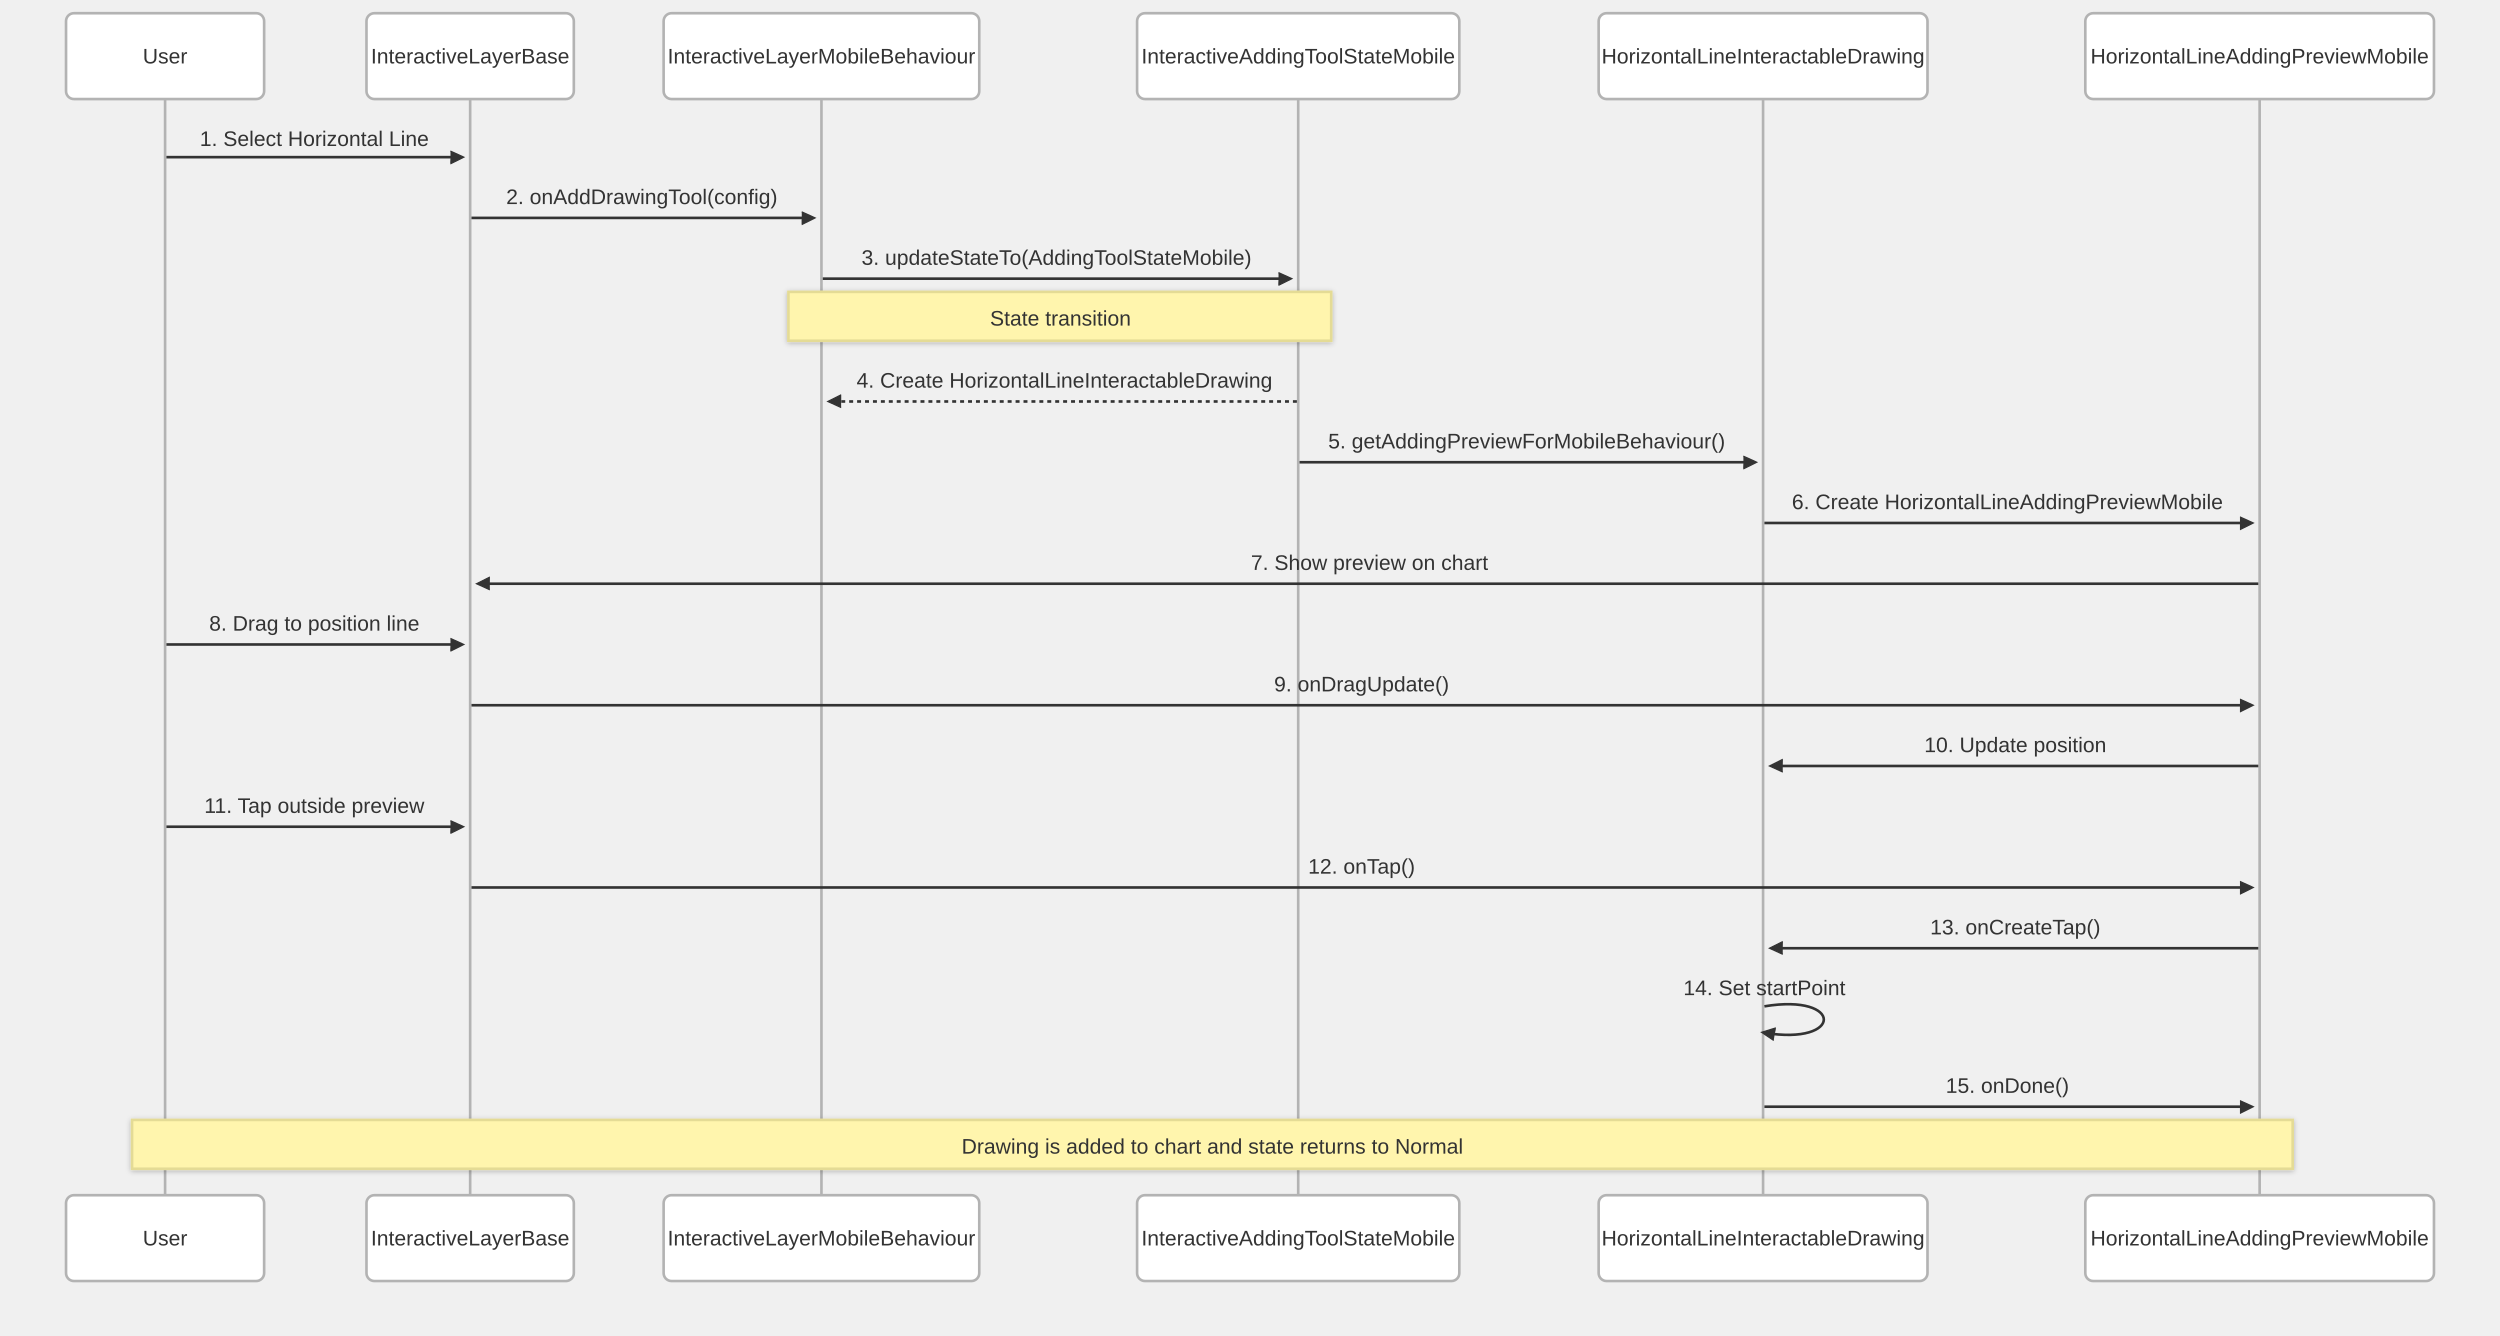
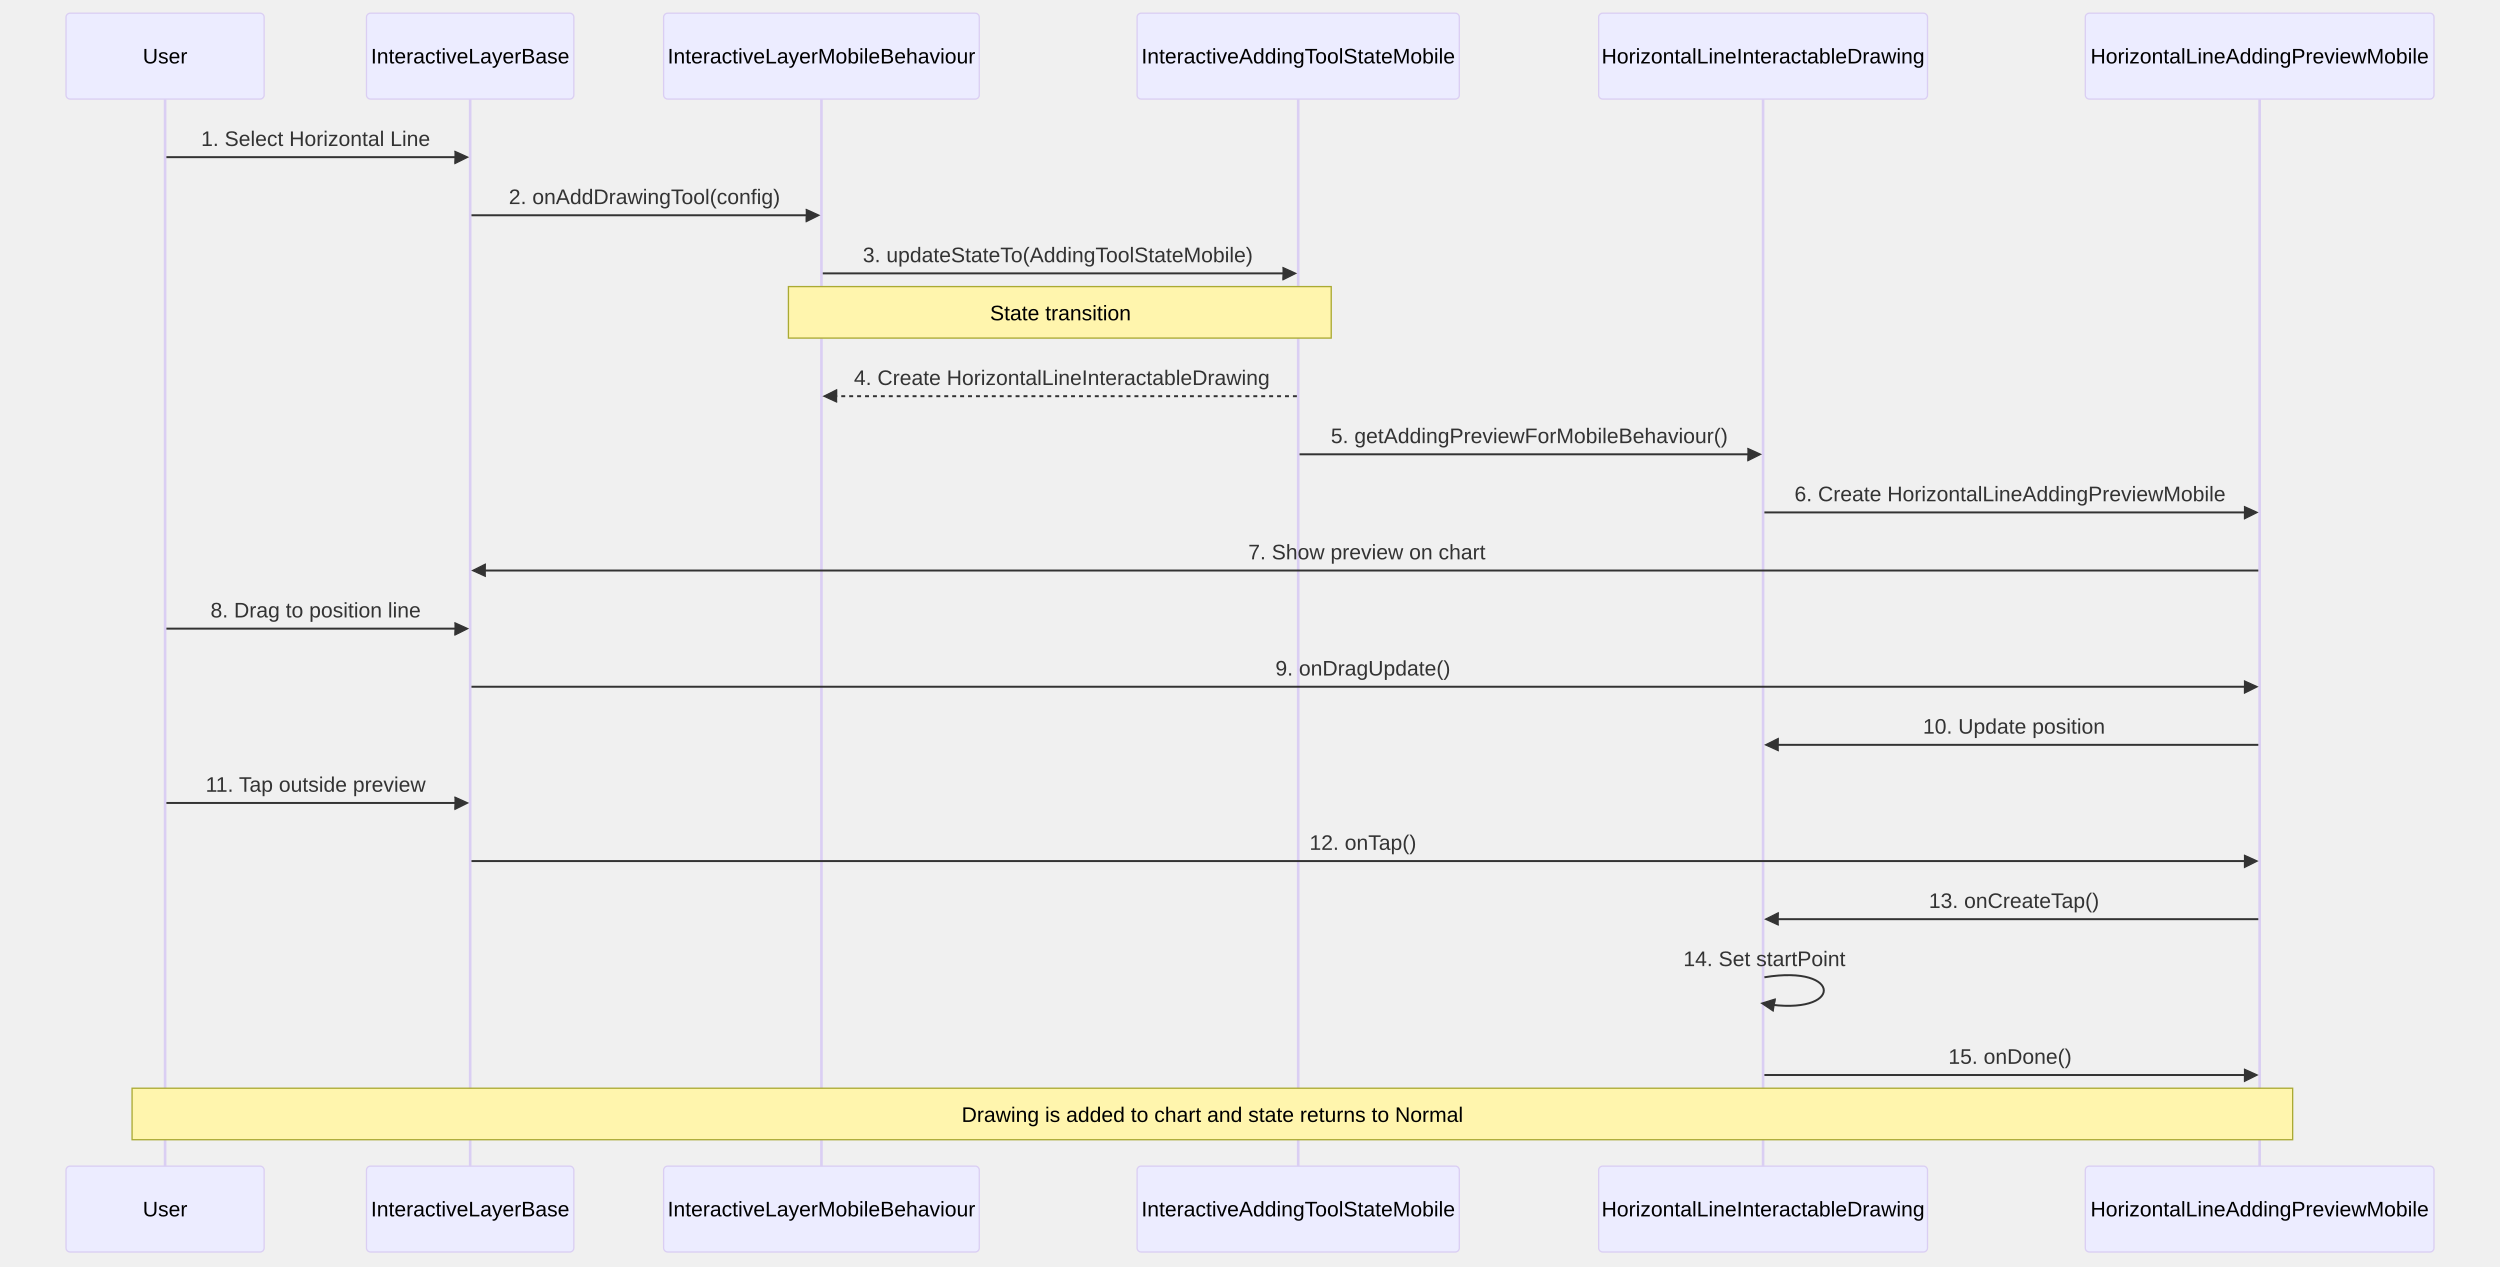
- <svg xmlns="http://www.w3.org/2000/svg" aria-roledescription="sequence" role="graphics-document document" viewBox="-50 -10 1893 1011" style="max-width: 3840px; background-color: white; max-height: 3840px;" width="100%" id="my-svg">
+ <svg xmlns="http://www.w3.org/2000/svg" aria-roledescription="sequence" role="graphics-document document" viewBox="-50 -10 1893 959" style="max-width: 1893px; background-color: white;" width="100%" id="my-svg">
  <g>
-     <rect filter="url(#drop-shadow)" data-look="neo" class="actor actor-bottom" ry="6" rx="6" name="HLAPM" height="65" width="264" stroke="#666" fill="#eaeaea" y="895" x="1529" />
-     <text style="text-anchor: middle; font-size: 16px; font-weight: 400;" class="actor actor-box" alignment-baseline="central" dominant-baseline="central" y="927.5" x="1661">
+     <rect class="actor actor-bottom" ry="3" rx="3" name="HLAPM" height="65" width="264" stroke="#666" fill="#eaeaea" y="873" x="1529" />
+     <text style="text-anchor: middle; font-size: 16px; font-weight: 400;" class="actor actor-box" alignment-baseline="central" dominant-baseline="central" y="905.5" x="1661">
      <tspan dy="0" x="1661">HorizontalLineAddingPreviewMobile</tspan>
    </text>
  </g>
  <g>
-     <rect filter="url(#drop-shadow)" data-look="neo" class="actor actor-bottom" ry="6" rx="6" name="HLID" height="65" width="249" stroke="#666" fill="#eaeaea" y="895" x="1160.5" />
-     <text style="text-anchor: middle; font-size: 16px; font-weight: 400;" class="actor actor-box" alignment-baseline="central" dominant-baseline="central" y="927.5" x="1285">
+     <rect class="actor actor-bottom" ry="3" rx="3" name="HLID" height="65" width="249" stroke="#666" fill="#eaeaea" y="873" x="1160.5" />
+     <text style="text-anchor: middle; font-size: 16px; font-weight: 400;" class="actor actor-box" alignment-baseline="central" dominant-baseline="central" y="905.5" x="1285">
      <tspan dy="0" x="1285">HorizontalLineInteractableDrawing</tspan>
    </text>
  </g>
  <g>
-     <rect filter="url(#drop-shadow)" data-look="neo" class="actor actor-bottom" ry="6" rx="6" name="IATSM" height="65" width="244" stroke="#666" fill="#eaeaea" y="895" x="811" />
-     <text style="text-anchor: middle; font-size: 16px; font-weight: 400;" class="actor actor-box" alignment-baseline="central" dominant-baseline="central" y="927.5" x="933">
+     <rect class="actor actor-bottom" ry="3" rx="3" name="IATSM" height="65" width="244" stroke="#666" fill="#eaeaea" y="873" x="811" />
+     <text style="text-anchor: middle; font-size: 16px; font-weight: 400;" class="actor actor-box" alignment-baseline="central" dominant-baseline="central" y="905.5" x="933">
      <tspan dy="0" x="933">InteractiveAddingToolStateMobile</tspan>
    </text>
  </g>
  <g>
-     <rect filter="url(#drop-shadow)" data-look="neo" class="actor actor-bottom" ry="6" rx="6" name="ILMB" height="65" width="239" stroke="#666" fill="#eaeaea" y="895" x="452.5" />
-     <text style="text-anchor: middle; font-size: 16px; font-weight: 400;" class="actor actor-box" alignment-baseline="central" dominant-baseline="central" y="927.5" x="572">
+     <rect class="actor actor-bottom" ry="3" rx="3" name="ILMB" height="65" width="239" stroke="#666" fill="#eaeaea" y="873" x="452.5" />
+     <text style="text-anchor: middle; font-size: 16px; font-weight: 400;" class="actor actor-box" alignment-baseline="central" dominant-baseline="central" y="905.5" x="572">
      <tspan dy="0" x="572">InteractiveLayerMobileBehaviour</tspan>
    </text>
  </g>
  <g>
-     <rect filter="url(#drop-shadow)" data-look="neo" class="actor actor-bottom" ry="6" rx="6" name="ILB" height="65" width="157" stroke="#666" fill="#eaeaea" y="895" x="227.5" />
-     <text style="text-anchor: middle; font-size: 16px; font-weight: 400;" class="actor actor-box" alignment-baseline="central" dominant-baseline="central" y="927.5" x="306">
+     <rect class="actor actor-bottom" ry="3" rx="3" name="ILB" height="65" width="157" stroke="#666" fill="#eaeaea" y="873" x="227.5" />
+     <text style="text-anchor: middle; font-size: 16px; font-weight: 400;" class="actor actor-box" alignment-baseline="central" dominant-baseline="central" y="905.5" x="306">
      <tspan dy="0" x="306">InteractiveLayerBase</tspan>
    </text>
  </g>
  <g>
-     <rect filter="url(#drop-shadow)" data-look="neo" class="actor actor-bottom" ry="6" rx="6" name="User" height="65" width="150" stroke="#666" fill="#eaeaea" y="895" x="0" />
-     <text style="text-anchor: middle; font-size: 16px; font-weight: 400;" class="actor actor-box" alignment-baseline="central" dominant-baseline="central" y="927.5" x="75">
+     <rect class="actor actor-bottom" ry="3" rx="3" name="User" height="65" width="150" stroke="#666" fill="#eaeaea" y="873" x="0" />
+     <text style="text-anchor: middle; font-size: 16px; font-weight: 400;" class="actor actor-box" alignment-baseline="central" dominant-baseline="central" y="905.5" x="75">
      <tspan dy="0" x="75">User</tspan>
    </text>
  </g>
  <g>
-     <line data-id="HLAPM" data-et="life-line" name="HLAPM" stroke="#999" stroke-width="0.5px" class="actor-line 200" y2="895" x2="1661" y1="65" x1="1661" id="actor5" />
-     <g data-id="HLAPM" data-et="participant" data-look="neo" id="root-5">
-       <rect filter="url(#drop-shadow)" data-look="neo" class="actor actor-top" ry="6" rx="6" name="HLAPM" height="65" width="264" stroke="#666" fill="#eaeaea" y="0" x="1529" />
+     <line name="HLAPM" stroke="#999" stroke-width="0.5px" class="actor-line 200" y2="873" x2="1661" y1="65" x1="1661" id="actor5" />
+     <g id="root-5">
+       <rect class="actor actor-top" ry="3" rx="3" name="HLAPM" height="65" width="264" stroke="#666" fill="#eaeaea" y="0" x="1529" />
      <text style="text-anchor: middle; font-size: 16px; font-weight: 400;" class="actor actor-box" alignment-baseline="central" dominant-baseline="central" y="32.5" x="1661">
        <tspan dy="0" x="1661">HorizontalLineAddingPreviewMobile</tspan>
      </text>
    </g>
  </g>
  <g>
-     <line data-id="HLID" data-et="life-line" name="HLID" stroke="#999" stroke-width="0.5px" class="actor-line 200" y2="895" x2="1285" y1="65" x1="1285" id="actor4" />
-     <g data-id="HLID" data-et="participant" data-look="neo" id="root-4">
-       <rect filter="url(#drop-shadow)" data-look="neo" class="actor actor-top" ry="6" rx="6" name="HLID" height="65" width="249" stroke="#666" fill="#eaeaea" y="0" x="1160.5" />
+     <line name="HLID" stroke="#999" stroke-width="0.5px" class="actor-line 200" y2="873" x2="1285" y1="65" x1="1285" id="actor4" />
+     <g id="root-4">
+       <rect class="actor actor-top" ry="3" rx="3" name="HLID" height="65" width="249" stroke="#666" fill="#eaeaea" y="0" x="1160.5" />
      <text style="text-anchor: middle; font-size: 16px; font-weight: 400;" class="actor actor-box" alignment-baseline="central" dominant-baseline="central" y="32.5" x="1285">
        <tspan dy="0" x="1285">HorizontalLineInteractableDrawing</tspan>
      </text>
    </g>
  </g>
  <g>
-     <line data-id="IATSM" data-et="life-line" name="IATSM" stroke="#999" stroke-width="0.5px" class="actor-line 200" y2="895" x2="933" y1="65" x1="933" id="actor3" />
-     <g data-id="IATSM" data-et="participant" data-look="neo" id="root-3">
-       <rect filter="url(#drop-shadow)" data-look="neo" class="actor actor-top" ry="6" rx="6" name="IATSM" height="65" width="244" stroke="#666" fill="#eaeaea" y="0" x="811" />
+     <line name="IATSM" stroke="#999" stroke-width="0.5px" class="actor-line 200" y2="873" x2="933" y1="65" x1="933" id="actor3" />
+     <g id="root-3">
+       <rect class="actor actor-top" ry="3" rx="3" name="IATSM" height="65" width="244" stroke="#666" fill="#eaeaea" y="0" x="811" />
      <text style="text-anchor: middle; font-size: 16px; font-weight: 400;" class="actor actor-box" alignment-baseline="central" dominant-baseline="central" y="32.5" x="933">
        <tspan dy="0" x="933">InteractiveAddingToolStateMobile</tspan>
      </text>
    </g>
  </g>
  <g>
-     <line data-id="ILMB" data-et="life-line" name="ILMB" stroke="#999" stroke-width="0.5px" class="actor-line 200" y2="895" x2="572" y1="65" x1="572" id="actor2" />
-     <g data-id="ILMB" data-et="participant" data-look="neo" id="root-2">
-       <rect filter="url(#drop-shadow)" data-look="neo" class="actor actor-top" ry="6" rx="6" name="ILMB" height="65" width="239" stroke="#666" fill="#eaeaea" y="0" x="452.5" />
+     <line name="ILMB" stroke="#999" stroke-width="0.5px" class="actor-line 200" y2="873" x2="572" y1="65" x1="572" id="actor2" />
+     <g id="root-2">
+       <rect class="actor actor-top" ry="3" rx="3" name="ILMB" height="65" width="239" stroke="#666" fill="#eaeaea" y="0" x="452.5" />
      <text style="text-anchor: middle; font-size: 16px; font-weight: 400;" class="actor actor-box" alignment-baseline="central" dominant-baseline="central" y="32.5" x="572">
        <tspan dy="0" x="572">InteractiveLayerMobileBehaviour</tspan>
      </text>
    </g>
  </g>
  <g>
-     <line data-id="ILB" data-et="life-line" name="ILB" stroke="#999" stroke-width="0.5px" class="actor-line 200" y2="895" x2="306" y1="65" x1="306" id="actor1" />
-     <g data-id="ILB" data-et="participant" data-look="neo" id="root-1">
-       <rect filter="url(#drop-shadow)" data-look="neo" class="actor actor-top" ry="6" rx="6" name="ILB" height="65" width="157" stroke="#666" fill="#eaeaea" y="0" x="227.5" />
+     <line name="ILB" stroke="#999" stroke-width="0.5px" class="actor-line 200" y2="873" x2="306" y1="65" x1="306" id="actor1" />
+     <g id="root-1">
+       <rect class="actor actor-top" ry="3" rx="3" name="ILB" height="65" width="157" stroke="#666" fill="#eaeaea" y="0" x="227.5" />
      <text style="text-anchor: middle; font-size: 16px; font-weight: 400;" class="actor actor-box" alignment-baseline="central" dominant-baseline="central" y="32.5" x="306">
        <tspan dy="0" x="306">InteractiveLayerBase</tspan>
      </text>
    </g>
  </g>
  <g>
-     <line data-id="User" data-et="life-line" name="User" stroke="#999" stroke-width="0.5px" class="actor-line 200" y2="895" x2="75" y1="65" x1="75" id="actor0" />
-     <g data-id="User" data-et="participant" data-look="neo" id="root-0">
-       <rect filter="url(#drop-shadow)" data-look="neo" class="actor actor-top" ry="6" rx="6" name="User" height="65" width="150" stroke="#666" fill="#eaeaea" y="0" x="0" />
+     <line name="User" stroke="#999" stroke-width="0.5px" class="actor-line 200" y2="873" x2="75" y1="65" x1="75" id="actor0" />
+     <g id="root-0">
+       <rect class="actor actor-top" ry="3" rx="3" name="User" height="65" width="150" stroke="#666" fill="#eaeaea" y="0" x="0" />
      <text style="text-anchor: middle; font-size: 16px; font-weight: 400;" class="actor actor-box" alignment-baseline="central" dominant-baseline="central" y="32.5" x="75">
        <tspan dy="0" x="75">User</tspan>
      </text>
    </g>
  </g>
-   <style>#my-svg{font-family:arial,sans-serif;font-size:14px;fill:#333;}@keyframes edge-animation-frame{from{stroke-dashoffset:0;}}@keyframes dash{to{stroke-dashoffset:0;}}#my-svg .edge-animation-slow{stroke-dasharray:9,5!important;stroke-dashoffset:900;animation:dash 50s linear infinite;stroke-linecap:round;}#my-svg .edge-animation-fast{stroke-dasharray:9,5!important;stroke-dashoffset:900;animation:dash 20s linear infinite;stroke-linecap:round;}#my-svg .error-icon{fill:#ffffff;}#my-svg .error-text{fill:#000000;stroke:#000000;}#my-svg .edge-thickness-normal{stroke-width:2px;}#my-svg .edge-thickness-thick{stroke-width:3.5px;}#my-svg .edge-pattern-solid{stroke-dasharray:0;}#my-svg .edge-thickness-invisible{stroke-width:0;fill:none;}#my-svg .edge-pattern-dashed{stroke-dasharray:3;}#my-svg .edge-pattern-dotted{stroke-dasharray:2;}#my-svg .marker{fill:#000000;stroke:#000000;}#my-svg .marker.cross{stroke:#000000;}#my-svg svg{font-family:arial,sans-serif;font-size:14px;}#my-svg p{margin:0;}#my-svg .actor{stroke:hsl(0, 0%, 70%);fill:#ffffff;stroke-width:2;}#my-svg rect.actor.outer-path[data-look="neo"]{filter:drop-shadow( 0px 1px 2px rgba(0, 0, 0, 0.25));}#my-svg rect.note[data-look="neo"]{stroke:hsl(52.683, 60%, 73.922%);fill:#fff5ad;filter:drop-shadow( 0px 1px 2px rgba(0, 0, 0, 0.25));stroke-width:2;}#my-svg text.actor&gt;tspan{fill:#333;stroke:none;}#my-svg .actor-line{stroke:hsl(0, 0%, 70%);}#my-svg .messageLine0{stroke-width:2;stroke-dasharray:none;stroke:#333;}#my-svg .messageLine1{stroke-width:2;stroke-dasharray:2,2;stroke:#333;}#my-svg #arrowhead path{fill:#333;stroke:#333;}#my-svg .sequenceNumber{fill:#ffffff;}#my-svg #sequencenumber{fill:#333;}#my-svg #crosshead path{fill:#333;stroke:#333;}#my-svg .messageText{fill:#333;stroke:none;}#my-svg .labelBox{stroke:hsl(0, 0%, 70%);fill:#ffffff;filter:drop-shadow( 0px 1px 2px rgba(0, 0, 0, 0.25));}#my-svg .labelText,#my-svg .labelText&gt;tspan{fill:#333;stroke:none;}#my-svg .loopText,#my-svg .loopText&gt;tspan{fill:#333;stroke:none;}#my-svg .loopLine{stroke-width:2px;stroke-dasharray:2,2;stroke:hsl(0, 0%, 70%);fill:hsl(0, 0%, 70%);}#my-svg .note{stroke:hsl(52.683, 60%, 73.922%);fill:#fff5ad;}#my-svg .noteText,#my-svg .noteText&gt;tspan{fill:#333;stroke:none;}#my-svg .activation0{fill:hsl(-120, 0%, 80%);stroke:hsl(-120, 0%, 70%);}#my-svg .activation1{fill:hsl(-120, 0%, 80%);stroke:hsl(-120, 0%, 70%);}#my-svg .activation2{fill:hsl(-120, 0%, 80%);stroke:hsl(-120, 0%, 70%);}#my-svg .actorPopupMenu{position:absolute;}#my-svg .actorPopupMenuPanel{position:absolute;fill:#ffffff;box-shadow:0px 8px 16px 0px rgba(0,0,0,0.2);filter:drop-shadow(3px 5px 2px rgb(0 0 0 / 0.4));}#my-svg .actor-man circle,#my-svg line{fill:#ffffff;stroke-width:2px;}#my-svg g rect.rect{filter:drop-shadow( 0px 1px 2px rgba(0, 0, 0, 0.25));stroke:#000000;stroke-width:2;}#my-svg .node .neo-node{stroke:#000000;}#my-svg [data-look="neo"].node rect,#my-svg [data-look="neo"].cluster rect,#my-svg [data-look="neo"].node polygon{stroke:url(#my-svg-gradient);filter:drop-shadow( 0px 1px 2px rgba(0, 0, 0, 0.25));}#my-svg [data-look="neo"].node path{stroke:url(#my-svg-gradient);stroke-width:2;}#my-svg [data-look="neo"].node .outer-path{filter:drop-shadow( 0px 1px 2px rgba(0, 0, 0, 0.25));}#my-svg [data-look="neo"].node .neo-line path{stroke:#000000;filter:none;}#my-svg [data-look="neo"].node circle{stroke:url(#my-svg-gradient);filter:drop-shadow( 0px 1px 2px rgba(0, 0, 0, 0.25));}#my-svg [data-look="neo"].node circle .state-start{fill:#000000;}#my-svg [data-look="neo"].statediagram-cluster rect{fill:#ffffff;stroke:url(#my-svg-gradient);stroke-width:2;}#my-svg [data-look="neo"].icon-shape .icon{fill:url(#my-svg-gradient);filter:drop-shadow( 0px 1px 2px rgba(0, 0, 0, 0.25));}#my-svg [data-look="neo"].icon-shape .icon-neo path{stroke:url(#my-svg-gradient);filter:drop-shadow( 0px 1px 2px rgba(0, 0, 0, 0.25));}#my-svg :root{--mermaid-font-family:"trebuchet ms",verdana,arial,sans-serif;}</style>
+   <style>#my-svg{font-family:"trebuchet ms",verdana,arial,sans-serif;font-size:16px;fill:#333;}@keyframes edge-animation-frame{from{stroke-dashoffset:0;}}@keyframes dash{to{stroke-dashoffset:0;}}#my-svg .edge-animation-slow{stroke-dasharray:9,5!important;stroke-dashoffset:900;animation:dash 50s linear infinite;stroke-linecap:round;}#my-svg .edge-animation-fast{stroke-dasharray:9,5!important;stroke-dashoffset:900;animation:dash 20s linear infinite;stroke-linecap:round;}#my-svg .error-icon{fill:#552222;}#my-svg .error-text{fill:#552222;stroke:#552222;}#my-svg .edge-thickness-normal{stroke-width:1px;}#my-svg .edge-thickness-thick{stroke-width:3.5px;}#my-svg .edge-pattern-solid{stroke-dasharray:0;}#my-svg .edge-thickness-invisible{stroke-width:0;fill:none;}#my-svg .edge-pattern-dashed{stroke-dasharray:3;}#my-svg .edge-pattern-dotted{stroke-dasharray:2;}#my-svg .marker{fill:#333333;stroke:#333333;}#my-svg .marker.cross{stroke:#333333;}#my-svg svg{font-family:"trebuchet ms",verdana,arial,sans-serif;font-size:16px;}#my-svg p{margin:0;}#my-svg .actor{stroke:hsl(259.626, 59.777%, 87.902%);fill:#ECECFF;}#my-svg text.actor&gt;tspan{fill:black;stroke:none;}#my-svg .actor-line{stroke:hsl(259.626, 59.777%, 87.902%);}#my-svg .messageLine0{stroke-width:1.5;stroke-dasharray:none;stroke:#333;}#my-svg .messageLine1{stroke-width:1.5;stroke-dasharray:2,2;stroke:#333;}#my-svg #arrowhead path{fill:#333;stroke:#333;}#my-svg .sequenceNumber{fill:white;}#my-svg #sequencenumber{fill:#333;}#my-svg #crosshead path{fill:#333;stroke:#333;}#my-svg .messageText{fill:#333;stroke:none;}#my-svg .labelBox{stroke:hsl(259.626, 59.777%, 87.902%);fill:#ECECFF;}#my-svg .labelText,#my-svg .labelText&gt;tspan{fill:black;stroke:none;}#my-svg .loopText,#my-svg .loopText&gt;tspan{fill:black;stroke:none;}#my-svg .loopLine{stroke-width:2px;stroke-dasharray:2,2;stroke:hsl(259.626, 59.777%, 87.902%);fill:hsl(259.626, 59.777%, 87.902%);}#my-svg .note{stroke:#aaaa33;fill:#fff5ad;}#my-svg .noteText,#my-svg .noteText&gt;tspan{fill:black;stroke:none;}#my-svg .activation0{fill:#f4f4f4;stroke:#666;}#my-svg .activation1{fill:#f4f4f4;stroke:#666;}#my-svg .activation2{fill:#f4f4f4;stroke:#666;}#my-svg .actorPopupMenu{position:absolute;}#my-svg .actorPopupMenuPanel{position:absolute;fill:#ECECFF;box-shadow:0px 8px 16px 0px rgba(0,0,0,0.2);filter:drop-shadow(3px 5px 2px rgb(0 0 0 / 0.4));}#my-svg .actor-man line{stroke:hsl(259.626, 59.777%, 87.902%);fill:#ECECFF;}#my-svg .actor-man circle,#my-svg line{stroke:hsl(259.626, 59.777%, 87.902%);fill:#ECECFF;stroke-width:2px;}#my-svg :root{--mermaid-font-family:"trebuchet ms",verdana,arial,sans-serif;}</style>
  <g />
  <defs>
    <symbol height="24" width="24" id="computer">
      <path d="M2 2v13h20v-13h-20zm18 11h-16v-9h16v9zm-10.228 6l.466-1h3.524l.467 1h-4.457zm14.228 3h-24l2-6h2.104l-1.33 4h18.45l-1.297-4h2.073l2 6zm-5-10h-14v-7h14v7z" transform="scale(.5)" />
    </symbol>
  </defs>
  <defs>
    <symbol clip-rule="evenodd" fill-rule="evenodd" id="database">
      <path d="M12.258.001l.256.004.255.005.253.008.251.01.249.012.247.015.246.016.242.019.241.02.239.023.236.024.233.027.231.028.229.031.225.032.223.034.22.036.217.038.214.04.211.041.208.043.205.045.201.046.198.048.194.05.191.051.187.053.183.054.18.056.175.057.172.059.168.06.163.061.16.063.155.064.15.066.074.033.073.033.071.034.07.034.069.035.068.035.067.035.066.035.064.036.064.036.062.036.06.036.06.037.058.037.058.037.055.038.055.038.053.038.052.038.051.039.05.039.048.039.047.039.045.04.044.04.043.04.041.04.04.041.039.041.037.041.036.041.034.041.033.042.032.042.03.042.029.042.027.042.026.043.024.043.023.043.021.043.02.043.018.044.017.043.015.044.013.044.012.044.011.045.009.044.007.045.006.045.004.045.002.045.001.045v17l-.001.045-.002.045-.004.045-.006.045-.007.045-.009.044-.011.045-.012.044-.013.044-.015.044-.017.043-.018.044-.02.043-.021.043-.023.043-.024.043-.026.043-.027.042-.029.042-.03.042-.032.042-.033.042-.034.041-.036.041-.037.041-.039.041-.04.041-.041.04-.043.04-.044.04-.045.04-.047.039-.048.039-.05.039-.051.039-.052.038-.053.038-.055.038-.055.038-.058.037-.058.037-.06.037-.06.036-.062.036-.064.036-.064.036-.066.035-.067.035-.068.035-.069.035-.07.034-.071.034-.073.033-.074.033-.15.066-.155.064-.16.063-.163.061-.168.06-.172.059-.175.057-.18.056-.183.054-.187.053-.191.051-.194.05-.198.048-.201.046-.205.045-.208.043-.211.041-.214.04-.217.038-.22.036-.223.034-.225.032-.229.031-.231.028-.233.027-.236.024-.239.023-.241.02-.242.019-.246.016-.247.015-.249.012-.251.01-.253.008-.255.005-.256.004-.258.001-.258-.001-.256-.004-.255-.005-.253-.008-.251-.01-.249-.012-.247-.015-.245-.016-.243-.019-.241-.02-.238-.023-.236-.024-.234-.027-.231-.028-.228-.031-.226-.032-.223-.034-.22-.036-.217-.038-.214-.04-.211-.041-.208-.043-.204-.045-.201-.046-.198-.048-.195-.05-.19-.051-.187-.053-.184-.054-.179-.056-.176-.057-.172-.059-.167-.06-.164-.061-.159-.063-.155-.064-.151-.066-.074-.033-.072-.033-.072-.034-.07-.034-.069-.035-.068-.035-.067-.035-.066-.035-.064-.036-.063-.036-.062-.036-.061-.036-.06-.037-.058-.037-.057-.037-.056-.038-.055-.038-.053-.038-.052-.038-.051-.039-.049-.039-.049-.039-.046-.039-.046-.04-.044-.04-.043-.04-.041-.04-.04-.041-.039-.041-.037-.041-.036-.041-.034-.041-.033-.042-.032-.042-.03-.042-.029-.042-.027-.042-.026-.043-.024-.043-.023-.043-.021-.043-.02-.043-.018-.044-.017-.043-.015-.044-.013-.044-.012-.044-.011-.045-.009-.044-.007-.045-.006-.045-.004-.045-.002-.045-.001-.045v-17l.001-.045.002-.045.004-.045.006-.045.007-.045.009-.044.011-.045.012-.044.013-.044.015-.044.017-.043.018-.044.02-.043.021-.043.023-.043.024-.043.026-.043.027-.042.029-.042.03-.042.032-.042.033-.042.034-.041.036-.041.037-.041.039-.041.04-.041.041-.04.043-.04.044-.04.046-.04.046-.039.049-.039.049-.039.051-.039.052-.038.053-.038.055-.038.056-.038.057-.037.058-.037.06-.037.061-.036.062-.036.063-.036.064-.036.066-.035.067-.035.068-.035.069-.035.07-.034.072-.034.072-.033.074-.033.151-.066.155-.064.159-.063.164-.061.167-.06.172-.059.176-.057.179-.056.184-.054.187-.053.19-.051.195-.05.198-.048.201-.046.204-.045.208-.043.211-.041.214-.04.217-.038.22-.036.223-.034.226-.032.228-.031.231-.028.234-.027.236-.024.238-.023.241-.02.243-.019.245-.016.247-.015.249-.012.251-.01.253-.008.255-.005.256-.004.258-.001.258.001zm-9.258 20.499v.01l.001.021.003.021.004.022.005.021.006.022.007.022.009.023.01.022.011.023.012.023.013.023.015.023.016.024.017.023.018.024.019.024.021.024.022.025.023.024.024.025.052.049.056.05.061.051.066.051.07.051.075.051.079.052.084.052.088.052.092.052.097.052.102.051.105.052.11.052.114.051.119.051.123.051.127.05.131.05.135.05.139.048.144.049.147.047.152.047.155.047.16.045.163.045.167.043.171.043.176.041.178.041.183.039.187.039.19.037.194.035.197.035.202.033.204.031.209.03.212.029.216.027.219.025.222.024.226.021.23.02.233.018.236.016.24.015.243.012.246.01.249.008.253.005.256.004.259.001.26-.001.257-.004.254-.005.25-.008.247-.011.244-.012.241-.014.237-.016.233-.018.231-.021.226-.021.224-.024.22-.026.216-.027.212-.028.21-.031.205-.031.202-.034.198-.034.194-.036.191-.037.187-.039.183-.04.179-.04.175-.042.172-.043.168-.044.163-.045.16-.046.155-.046.152-.047.148-.048.143-.049.139-.049.136-.05.131-.05.126-.05.123-.051.118-.052.114-.051.11-.052.106-.052.101-.052.096-.052.092-.052.088-.053.083-.051.079-.052.074-.052.07-.051.065-.051.06-.051.056-.05.051-.05.023-.024.023-.025.021-.024.02-.024.019-.024.018-.024.017-.024.015-.023.014-.024.013-.023.012-.023.01-.023.01-.022.008-.022.006-.022.006-.022.004-.022.004-.021.001-.021.001-.021v-4.127l-.077.055-.08.053-.083.054-.085.053-.087.052-.09.052-.093.051-.095.05-.097.05-.1.049-.102.049-.105.048-.106.047-.109.047-.111.046-.114.045-.115.045-.118.044-.12.043-.122.042-.124.042-.126.041-.128.04-.13.04-.132.038-.134.038-.135.037-.138.037-.139.035-.142.035-.143.034-.144.033-.147.032-.148.031-.15.03-.151.03-.153.029-.154.027-.156.027-.158.026-.159.025-.161.024-.162.023-.163.022-.165.021-.166.02-.167.019-.169.018-.169.017-.171.016-.173.015-.173.014-.175.013-.175.012-.177.011-.178.01-.179.008-.179.008-.181.006-.182.005-.182.004-.184.003-.184.002h-.37l-.184-.002-.184-.003-.182-.004-.182-.005-.181-.006-.179-.008-.179-.008-.178-.01-.176-.011-.176-.012-.175-.013-.173-.014-.172-.015-.171-.016-.17-.017-.169-.018-.167-.019-.166-.02-.165-.021-.163-.022-.162-.023-.161-.024-.159-.025-.157-.026-.156-.027-.155-.027-.153-.029-.151-.03-.15-.03-.148-.031-.146-.032-.145-.033-.143-.034-.141-.035-.14-.035-.137-.037-.136-.037-.134-.038-.132-.038-.13-.04-.128-.04-.126-.041-.124-.042-.122-.042-.12-.044-.117-.043-.116-.045-.113-.045-.112-.046-.109-.047-.106-.047-.105-.048-.102-.049-.1-.049-.097-.05-.095-.05-.093-.052-.09-.051-.087-.052-.085-.053-.083-.054-.08-.054-.077-.054v4.127zm0-5.654v.011l.001.021.003.021.004.021.005.022.006.022.007.022.009.022.01.022.011.023.012.023.013.023.015.024.016.023.017.024.018.024.019.024.021.024.022.024.023.025.024.024.052.05.056.05.061.05.066.051.07.051.075.052.079.051.084.052.088.052.092.052.097.052.102.052.105.052.11.051.114.051.119.052.123.05.127.051.131.05.135.049.139.049.144.048.147.048.152.047.155.046.16.045.163.045.167.044.171.042.176.042.178.04.183.04.187.038.19.037.194.036.197.034.202.033.204.032.209.03.212.028.216.027.219.025.222.024.226.022.23.02.233.018.236.016.24.014.243.012.246.01.249.008.253.006.256.003.259.001.26-.001.257-.003.254-.006.25-.008.247-.01.244-.012.241-.015.237-.016.233-.018.231-.02.226-.022.224-.024.22-.025.216-.027.212-.029.21-.03.205-.032.202-.033.198-.035.194-.036.191-.037.187-.039.183-.039.179-.041.175-.042.172-.043.168-.044.163-.045.16-.045.155-.047.152-.047.148-.048.143-.048.139-.05.136-.049.131-.05.126-.051.123-.051.118-.051.114-.052.11-.052.106-.052.101-.052.096-.052.092-.052.088-.052.083-.052.079-.052.074-.051.07-.052.065-.051.06-.05.056-.051.051-.049.023-.025.023-.024.021-.025.02-.024.019-.024.018-.024.017-.024.015-.023.014-.023.013-.024.012-.022.01-.023.01-.023.008-.022.006-.022.006-.022.004-.021.004-.022.001-.021.001-.021v-4.139l-.077.054-.08.054-.083.054-.085.052-.087.053-.09.051-.093.051-.095.051-.097.05-.1.049-.102.049-.105.048-.106.047-.109.047-.111.046-.114.045-.115.044-.118.044-.12.044-.122.042-.124.042-.126.041-.128.04-.13.039-.132.039-.134.038-.135.037-.138.036-.139.036-.142.035-.143.033-.144.033-.147.033-.148.031-.15.03-.151.03-.153.028-.154.028-.156.027-.158.026-.159.025-.161.024-.162.023-.163.022-.165.021-.166.02-.167.019-.169.018-.169.017-.171.016-.173.015-.173.014-.175.013-.175.012-.177.011-.178.009-.179.009-.179.007-.181.007-.182.005-.182.004-.184.003-.184.002h-.37l-.184-.002-.184-.003-.182-.004-.182-.005-.181-.007-.179-.007-.179-.009-.178-.009-.176-.011-.176-.012-.175-.013-.173-.014-.172-.015-.171-.016-.17-.017-.169-.018-.167-.019-.166-.02-.165-.021-.163-.022-.162-.023-.161-.024-.159-.025-.157-.026-.156-.027-.155-.028-.153-.028-.151-.03-.15-.03-.148-.031-.146-.033-.145-.033-.143-.033-.141-.035-.14-.036-.137-.036-.136-.037-.134-.038-.132-.039-.13-.039-.128-.04-.126-.041-.124-.042-.122-.043-.12-.043-.117-.044-.116-.044-.113-.046-.112-.046-.109-.046-.106-.047-.105-.048-.102-.049-.1-.049-.097-.05-.095-.051-.093-.051-.09-.051-.087-.053-.085-.052-.083-.054-.08-.054-.077-.054v4.139zm0-5.666v.011l.001.02.003.022.004.021.005.022.006.021.007.022.009.023.01.022.011.023.012.023.013.023.015.023.016.024.017.024.018.023.019.024.021.025.022.024.023.024.024.025.052.05.056.05.061.05.066.051.07.051.075.052.079.051.084.052.088.052.092.052.097.052.102.052.105.051.11.052.114.051.119.051.123.051.127.05.131.05.135.05.139.049.144.048.147.048.152.047.155.046.16.045.163.045.167.043.171.043.176.042.178.04.183.04.187.038.19.037.194.036.197.034.202.033.204.032.209.03.212.028.216.027.219.025.222.024.226.021.23.02.233.018.236.017.24.014.243.012.246.01.249.008.253.006.256.003.259.001.26-.001.257-.003.254-.006.25-.008.247-.01.244-.013.241-.014.237-.016.233-.018.231-.02.226-.022.224-.024.22-.025.216-.027.212-.029.21-.03.205-.032.202-.033.198-.035.194-.036.191-.037.187-.039.183-.039.179-.041.175-.042.172-.043.168-.044.163-.045.16-.045.155-.047.152-.047.148-.048.143-.049.139-.049.136-.049.131-.051.126-.05.123-.051.118-.052.114-.051.11-.052.106-.052.101-.052.096-.052.092-.052.088-.052.083-.052.079-.052.074-.052.07-.051.065-.051.06-.051.056-.05.051-.049.023-.025.023-.025.021-.024.02-.024.019-.024.018-.024.017-.024.015-.023.014-.024.013-.023.012-.023.01-.022.01-.023.008-.022.006-.022.006-.022.004-.022.004-.021.001-.021.001-.021v-4.153l-.077.054-.08.054-.083.053-.085.053-.087.053-.09.051-.093.051-.095.051-.097.05-.1.049-.102.048-.105.048-.106.048-.109.046-.111.046-.114.046-.115.044-.118.044-.12.043-.122.043-.124.042-.126.041-.128.04-.13.039-.132.039-.134.038-.135.037-.138.036-.139.036-.142.034-.143.034-.144.033-.147.032-.148.032-.15.03-.151.03-.153.028-.154.028-.156.027-.158.026-.159.024-.161.024-.162.023-.163.023-.165.021-.166.02-.167.019-.169.018-.169.017-.171.016-.173.015-.173.014-.175.013-.175.012-.177.01-.178.01-.179.009-.179.007-.181.006-.182.006-.182.004-.184.003-.184.001-.185.001-.185-.001-.184-.001-.184-.003-.182-.004-.182-.006-.181-.006-.179-.007-.179-.009-.178-.01-.176-.01-.176-.012-.175-.013-.173-.014-.172-.015-.171-.016-.17-.017-.169-.018-.167-.019-.166-.02-.165-.021-.163-.023-.162-.023-.161-.024-.159-.024-.157-.026-.156-.027-.155-.028-.153-.028-.151-.03-.15-.03-.148-.032-.146-.032-.145-.033-.143-.034-.141-.034-.14-.036-.137-.036-.136-.037-.134-.038-.132-.039-.13-.039-.128-.041-.126-.041-.124-.041-.122-.043-.12-.043-.117-.044-.116-.044-.113-.046-.112-.046-.109-.046-.106-.048-.105-.048-.102-.048-.1-.05-.097-.049-.095-.051-.093-.051-.09-.052-.087-.052-.085-.053-.083-.053-.08-.054-.077-.054v4.153zm8.74-8.179l-.257.004-.254.005-.25.008-.247.011-.244.012-.241.014-.237.016-.233.018-.231.021-.226.022-.224.023-.22.026-.216.027-.212.028-.21.031-.205.032-.202.033-.198.034-.194.036-.191.038-.187.038-.183.04-.179.041-.175.042-.172.043-.168.043-.163.045-.16.046-.155.046-.152.048-.148.048-.143.048-.139.049-.136.05-.131.05-.126.051-.123.051-.118.051-.114.052-.11.052-.106.052-.101.052-.096.052-.092.052-.088.052-.083.052-.079.052-.074.051-.07.052-.065.051-.06.05-.056.05-.051.05-.023.025-.023.024-.021.024-.02.025-.019.024-.018.024-.017.023-.015.024-.014.023-.013.023-.012.023-.01.023-.01.022-.008.022-.006.023-.006.021-.004.022-.004.021-.001.021-.001.021.001.021.001.021.004.021.004.022.006.021.006.023.008.022.01.022.01.023.012.023.013.023.014.023.015.024.017.023.018.024.019.024.02.025.021.024.023.024.023.025.051.05.056.05.06.05.065.051.07.052.074.051.079.052.083.052.088.052.092.052.096.052.101.052.106.052.11.052.114.052.118.051.123.051.126.051.131.05.136.05.139.049.143.048.148.048.152.048.155.046.16.046.163.045.168.043.172.043.175.042.179.041.183.04.187.038.191.038.194.036.198.034.202.033.205.032.21.031.212.028.216.027.22.026.224.023.226.022.231.021.233.018.237.016.241.014.244.012.247.011.25.008.254.005.257.004.26.001.26-.001.257-.004.254-.005.25-.008.247-.011.244-.012.241-.014.237-.016.233-.018.231-.021.226-.022.224-.023.22-.026.216-.027.212-.028.21-.031.205-.032.202-.033.198-.034.194-.036.191-.038.187-.038.183-.04.179-.041.175-.042.172-.043.168-.043.163-.045.16-.046.155-.046.152-.048.148-.048.143-.048.139-.049.136-.05.131-.05.126-.051.123-.051.118-.051.114-.052.11-.052.106-.052.101-.052.096-.052.092-.052.088-.052.083-.052.079-.052.074-.051.07-.052.065-.051.06-.05.056-.05.051-.05.023-.025.023-.024.021-.024.02-.025.019-.024.018-.024.017-.023.015-.024.014-.023.013-.023.012-.023.01-.023.01-.022.008-.022.006-.023.006-.021.004-.022.004-.021.001-.021.001-.021-.001-.021-.001-.021-.004-.021-.004-.022-.006-.021-.006-.023-.008-.022-.01-.022-.01-.023-.012-.023-.013-.023-.014-.023-.015-.024-.017-.023-.018-.024-.019-.024-.02-.025-.021-.024-.023-.024-.023-.025-.051-.05-.056-.05-.06-.05-.065-.051-.07-.052-.074-.051-.079-.052-.083-.052-.088-.052-.092-.052-.096-.052-.101-.052-.106-.052-.11-.052-.114-.052-.118-.051-.123-.051-.126-.051-.131-.05-.136-.05-.139-.049-.143-.048-.148-.048-.152-.048-.155-.046-.16-.046-.163-.045-.168-.043-.172-.043-.175-.042-.179-.041-.183-.04-.187-.038-.191-.038-.194-.036-.198-.034-.202-.033-.205-.032-.21-.031-.212-.028-.216-.027-.22-.026-.224-.023-.226-.022-.231-.021-.233-.018-.237-.016-.241-.014-.244-.012-.247-.011-.25-.008-.254-.005-.257-.004-.26-.001-.26.001z" transform="scale(.5)" />
    </symbol>
  </defs>
  <defs>
    <symbol height="24" width="24" id="clock">
      <path d="M12 2c5.514 0 10 4.486 10 10s-4.486 10-10 10-10-4.486-10-10 4.486-10 10-10zm0-2c-6.627 0-12 5.373-12 12s5.373 12 12 12 12-5.373 12-12-5.373-12-12-12zm5.848 12.459c.202.038.202.333.001.372-1.907.361-6.045 1.111-6.547 1.111-.719 0-1.301-.582-1.301-1.301 0-.512.77-5.447 1.125-7.445.034-.192.312-.181.343.014l.985 6.238 5.394 1.011z" transform="scale(.5)" />
    </symbol>
  </defs>
  <defs>
    <marker orient="auto-start-reverse" markerHeight="12" markerWidth="12" markerUnits="userSpaceOnUse" refY="5" refX="7.9" id="arrowhead">
      <path d="M -1 0 L 10 5 L 0 10 z" />
    </marker>
  </defs>
  <defs>
    <marker refY="4.5" refX="4" orient="auto" markerHeight="8" markerWidth="15" id="crosshead">
      <path style="stroke-dasharray: 0, 0;" d="M 1,2 L 6,7 M 6,2 L 1,7" stroke-width="1pt" stroke="#000000" fill="none" />
    </marker>
  </defs>
  <defs>
    <marker orient="auto" markerHeight="28" markerWidth="20" refY="7" refX="15.5" id="filled-head">
      <path d="M 18,7 L9,13 L14,7 L9,1 Z" />
    </marker>
  </defs>
  <defs>
-     <marker markerUnits="userSpaceOnUse" orient="auto" markerHeight="40" markerWidth="60" refY="15" refX="15" id="sequencenumber">
-       <circle r="10" cy="15" cx="15" />
+     <marker orient="auto" markerHeight="40" markerWidth="60" refY="15" refX="15" id="sequencenumber">
+       <circle r="6" cy="15" cx="15" />
    </marker>
  </defs>
-   <g data-id="i3" data-et="note">
-     <rect data-look="neo" class="note" height="37" width="411" stroke="#666" fill="#EDF2AE" y="211" x="547" />
-     <text style="font-size: 16px; font-weight: 400;" dy="1em" class="noteText" alignment-baseline="middle" dominant-baseline="middle" text-anchor="middle" y="216" x="753">
+   <g>
+     <rect class="note" height="39" width="411" stroke="#666" fill="#EDF2AE" y="207" x="547" />
+     <text style="font-size: 16px; font-weight: 400;" dy="1em" class="noteText" alignment-baseline="middle" dominant-baseline="middle" text-anchor="middle" y="212" x="753">
      <tspan x="753">State transition</tspan>
    </text>
  </g>
-   <g data-id="i16" data-et="note">
-     <rect data-look="neo" class="note" height="37" width="1636" stroke="#666" fill="#EDF2AE" y="838" x="50" />
-     <text style="font-size: 16px; font-weight: 400;" dy="1em" class="noteText" alignment-baseline="middle" dominant-baseline="middle" text-anchor="middle" y="843" x="868">
+   <g>
+     <rect class="note" height="39" width="1636" stroke="#666" fill="#EDF2AE" y="814" x="50" />
+     <text style="font-size: 16px; font-weight: 400;" dy="1em" class="noteText" alignment-baseline="middle" dominant-baseline="middle" text-anchor="middle" y="819" x="868">
      <tspan x="868">Drawing is added to chart and state returns to Normal</tspan>
    </text>
  </g>
-   <text style="font-size: 16px; font-weight: 400;" dy="1em" class="messageText" alignment-baseline="middle" dominant-baseline="middle" text-anchor="middle" y="80" x="188">1. Select Horizontal Line</text>
-   <line style="fill: none;" marker-end="url(#arrowhead)" stroke="none" stroke-width="2" data-to="ILB" data-from="User" data-id="i0" data-et="message" class="messageLine0" y2="109" x2="299" y1="109" x1="76" />
-   <text style="font-size: 16px; font-weight: 400;" dy="1em" class="messageText" alignment-baseline="middle" dominant-baseline="middle" text-anchor="middle" y="124" x="436">2. onAddDrawingTool(config)</text>
-   <line style="fill: none;" marker-end="url(#arrowhead)" stroke="none" stroke-width="2" data-to="ILMB" data-from="ILB" data-id="i1" data-et="message" class="messageLine0" y2="155" x2="565" y1="155" x1="307" />
-   <text style="font-size: 16px; font-weight: 400;" dy="1em" class="messageText" alignment-baseline="middle" dominant-baseline="middle" text-anchor="middle" y="170" x="750">3. updateStateTo(AddingToolStateMobile)</text>
-   <line style="fill: none;" marker-end="url(#arrowhead)" stroke="none" stroke-width="2" data-to="IATSM" data-from="ILMB" data-id="i2" data-et="message" class="messageLine0" y2="201" x2="926" y1="201" x1="573" />
-   <text style="font-size: 16px; font-weight: 400;" dy="1em" class="messageText" alignment-baseline="middle" dominant-baseline="middle" text-anchor="middle" y="263" x="756">4. Create HorizontalLineInteractableDrawing</text>
-   <line style="stroke-dasharray: 3, 3; fill: none;" marker-end="url(#arrowhead)" stroke="none" stroke-width="2" data-to="ILMB" data-from="IATSM" data-id="i4" data-et="message" class="messageLine1" y2="294" x2="579" y1="294" x1="932" />
-   <text style="font-size: 16px; font-weight: 400;" dy="1em" class="messageText" alignment-baseline="middle" dominant-baseline="middle" text-anchor="middle" y="309" x="1106">5. getAddingPreviewForMobileBehaviour()</text>
-   <line style="fill: none;" marker-end="url(#arrowhead)" stroke="none" stroke-width="2" data-to="HLID" data-from="IATSM" data-id="i5" data-et="message" class="messageLine0" y2="340" x2="1278" y1="340" x1="934" />
-   <text style="font-size: 16px; font-weight: 400;" dy="1em" class="messageText" alignment-baseline="middle" dominant-baseline="middle" text-anchor="middle" y="355" x="1470">6. Create HorizontalLineAddingPreviewMobile</text>
-   <line style="fill: none;" marker-end="url(#arrowhead)" stroke="none" stroke-width="2" data-to="HLAPM" data-from="HLID" data-id="i6" data-et="message" class="messageLine0" y2="386" x2="1654" y1="386" x1="1286" />
-   <text style="font-size: 16px; font-weight: 400;" dy="1em" class="messageText" alignment-baseline="middle" dominant-baseline="middle" text-anchor="middle" y="401" x="987">7. Show preview on chart</text>
-   <line style="fill: none;" marker-end="url(#arrowhead)" stroke="none" stroke-width="2" data-to="ILB" data-from="HLAPM" data-id="i7" data-et="message" class="messageLine0" y2="432" x2="313" y1="432" x1="1660" />
-   <text style="font-size: 16px; font-weight: 400;" dy="1em" class="messageText" alignment-baseline="middle" dominant-baseline="middle" text-anchor="middle" y="447" x="188">8. Drag to position line</text>
-   <line style="fill: none;" marker-end="url(#arrowhead)" stroke="none" stroke-width="2" data-to="ILB" data-from="User" data-id="i8" data-et="message" class="messageLine0" y2="478" x2="299" y1="478" x1="76" />
-   <text style="font-size: 16px; font-weight: 400;" dy="1em" class="messageText" alignment-baseline="middle" dominant-baseline="middle" text-anchor="middle" y="493" x="981">9. onDragUpdate()</text>
-   <line style="fill: none;" marker-end="url(#arrowhead)" stroke="none" stroke-width="2" data-to="HLAPM" data-from="ILB" data-id="i9" data-et="message" class="messageLine0" y2="524" x2="1654" y1="524" x1="307" />
-   <text style="font-size: 16px; font-weight: 400;" dy="1em" class="messageText" alignment-baseline="middle" dominant-baseline="middle" text-anchor="middle" y="539" x="1476">10. Update position</text>
-   <line style="fill: none;" marker-end="url(#arrowhead)" stroke="none" stroke-width="2" data-to="HLID" data-from="HLAPM" data-id="i10" data-et="message" class="messageLine0" y2="570" x2="1292" y1="570" x1="1660" />
-   <text style="font-size: 16px; font-weight: 400;" dy="1em" class="messageText" alignment-baseline="middle" dominant-baseline="middle" text-anchor="middle" y="585" x="188">11. Tap outside preview</text>
-   <line style="fill: none;" marker-end="url(#arrowhead)" stroke="none" stroke-width="2" data-to="ILB" data-from="User" data-id="i11" data-et="message" class="messageLine0" y2="616" x2="299" y1="616" x1="76" />
-   <text style="font-size: 16px; font-weight: 400;" dy="1em" class="messageText" alignment-baseline="middle" dominant-baseline="middle" text-anchor="middle" y="631" x="981">12. onTap()</text>
-   <line style="fill: none;" marker-end="url(#arrowhead)" stroke="none" stroke-width="2" data-to="HLAPM" data-from="ILB" data-id="i12" data-et="message" class="messageLine0" y2="662" x2="1654" y1="662" x1="307" />
-   <text style="font-size: 16px; font-weight: 400;" dy="1em" class="messageText" alignment-baseline="middle" dominant-baseline="middle" text-anchor="middle" y="677" x="1476">13. onCreateTap()</text>
-   <line style="fill: none;" marker-end="url(#arrowhead)" stroke="none" stroke-width="2" data-to="HLID" data-from="HLAPM" data-id="i13" data-et="message" class="messageLine0" y2="708" x2="1292" y1="708" x1="1660" />
-   <text style="font-size: 16px; font-weight: 400;" dy="1em" class="messageText" alignment-baseline="middle" dominant-baseline="middle" text-anchor="middle" y="723" x="1286">14. Set startPoint</text>
-   <path style="fill: none;" marker-end="url(#arrowhead)" stroke="none" stroke-width="2" data-to="HLID" data-from="HLID" data-id="i14" data-et="message" class="messageLine0" d="M 1286,752 C 1346,742 1346,782 1286,772" />
-   <text style="font-size: 16px; font-weight: 400;" dy="1em" class="messageText" alignment-baseline="middle" dominant-baseline="middle" text-anchor="middle" y="797" x="1470">15. onDone()</text>
-   <line style="fill: none;" marker-end="url(#arrowhead)" stroke="none" stroke-width="2" data-to="HLAPM" data-from="HLID" data-id="i15" data-et="message" class="messageLine0" y2="828" x2="1654" y1="828" x1="1286" />
+   <text style="font-size: 16px; font-weight: 400;" dy="1em" class="messageText" alignment-baseline="middle" dominant-baseline="middle" text-anchor="middle" y="80" x="189">1. Select Horizontal Line</text>
+   <line style="fill: none;" marker-end="url(#arrowhead)" stroke="none" stroke-width="2" class="messageLine0" y2="109" x2="302" y1="109" x1="76" />
+   <text style="font-size: 16px; font-weight: 400;" dy="1em" class="messageText" alignment-baseline="middle" dominant-baseline="middle" text-anchor="middle" y="124" x="438">2. onAddDrawingTool(config)</text>
+   <line style="fill: none;" marker-end="url(#arrowhead)" stroke="none" stroke-width="2" class="messageLine0" y2="153" x2="568" y1="153" x1="307" />
+   <text style="font-size: 16px; font-weight: 400;" dy="1em" class="messageText" alignment-baseline="middle" dominant-baseline="middle" text-anchor="middle" y="168" x="751">3. updateStateTo(AddingToolStateMobile)</text>
+   <line style="fill: none;" marker-end="url(#arrowhead)" stroke="none" stroke-width="2" class="messageLine0" y2="197" x2="929" y1="197" x1="573" />
+   <text style="font-size: 16px; font-weight: 400;" dy="1em" class="messageText" alignment-baseline="middle" dominant-baseline="middle" text-anchor="middle" y="261" x="754">4. Create HorizontalLineInteractableDrawing</text>
+   <line style="stroke-dasharray: 3, 3; fill: none;" marker-end="url(#arrowhead)" stroke="none" stroke-width="2" class="messageLine1" y2="290" x2="576" y1="290" x1="932" />
+   <text style="font-size: 16px; font-weight: 400;" dy="1em" class="messageText" alignment-baseline="middle" dominant-baseline="middle" text-anchor="middle" y="305" x="1108">5. getAddingPreviewForMobileBehaviour()</text>
+   <line style="fill: none;" marker-end="url(#arrowhead)" stroke="none" stroke-width="2" class="messageLine0" y2="334" x2="1281" y1="334" x1="934" />
+   <text style="font-size: 16px; font-weight: 400;" dy="1em" class="messageText" alignment-baseline="middle" dominant-baseline="middle" text-anchor="middle" y="349" x="1472">6. Create HorizontalLineAddingPreviewMobile</text>
+   <line style="fill: none;" marker-end="url(#arrowhead)" stroke="none" stroke-width="2" class="messageLine0" y2="378" x2="1657" y1="378" x1="1286" />
+   <text style="font-size: 16px; font-weight: 400;" dy="1em" class="messageText" alignment-baseline="middle" dominant-baseline="middle" text-anchor="middle" y="393" x="985">7. Show preview on chart</text>
+   <line style="fill: none;" marker-end="url(#arrowhead)" stroke="none" stroke-width="2" class="messageLine0" y2="422" x2="310" y1="422" x1="1660" />
+   <text style="font-size: 16px; font-weight: 400;" dy="1em" class="messageText" alignment-baseline="middle" dominant-baseline="middle" text-anchor="middle" y="437" x="189">8. Drag to position line</text>
+   <line style="fill: none;" marker-end="url(#arrowhead)" stroke="none" stroke-width="2" class="messageLine0" y2="466" x2="302" y1="466" x1="76" />
+   <text style="font-size: 16px; font-weight: 400;" dy="1em" class="messageText" alignment-baseline="middle" dominant-baseline="middle" text-anchor="middle" y="481" x="982">9. onDragUpdate()</text>
+   <line style="fill: none;" marker-end="url(#arrowhead)" stroke="none" stroke-width="2" class="messageLine0" y2="510" x2="1657" y1="510" x1="307" />
+   <text style="font-size: 16px; font-weight: 400;" dy="1em" class="messageText" alignment-baseline="middle" dominant-baseline="middle" text-anchor="middle" y="525" x="1475">10. Update position</text>
+   <line style="fill: none;" marker-end="url(#arrowhead)" stroke="none" stroke-width="2" class="messageLine0" y2="554" x2="1289" y1="554" x1="1660" />
+   <text style="font-size: 16px; font-weight: 400;" dy="1em" class="messageText" alignment-baseline="middle" dominant-baseline="middle" text-anchor="middle" y="569" x="189">11. Tap outside preview</text>
+   <line style="fill: none;" marker-end="url(#arrowhead)" stroke="none" stroke-width="2" class="messageLine0" y2="598" x2="302" y1="598" x1="76" />
+   <text style="font-size: 16px; font-weight: 400;" dy="1em" class="messageText" alignment-baseline="middle" dominant-baseline="middle" text-anchor="middle" y="613" x="982">12. onTap()</text>
+   <line style="fill: none;" marker-end="url(#arrowhead)" stroke="none" stroke-width="2" class="messageLine0" y2="642" x2="1657" y1="642" x1="307" />
+   <text style="font-size: 16px; font-weight: 400;" dy="1em" class="messageText" alignment-baseline="middle" dominant-baseline="middle" text-anchor="middle" y="657" x="1475">13. onCreateTap()</text>
+   <line style="fill: none;" marker-end="url(#arrowhead)" stroke="none" stroke-width="2" class="messageLine0" y2="686" x2="1289" y1="686" x1="1660" />
+   <text style="font-size: 16px; font-weight: 400;" dy="1em" class="messageText" alignment-baseline="middle" dominant-baseline="middle" text-anchor="middle" y="701" x="1286">14. Set startPoint</text>
+   <path style="fill: none;" marker-end="url(#arrowhead)" stroke="none" stroke-width="2" class="messageLine0" d="M 1286,730 C 1346,720 1346,760 1286,750" />
+   <text style="font-size: 16px; font-weight: 400;" dy="1em" class="messageText" alignment-baseline="middle" dominant-baseline="middle" text-anchor="middle" y="775" x="1472">15. onDone()</text>
+   <line style="fill: none;" marker-end="url(#arrowhead)" stroke="none" stroke-width="2" class="messageLine0" y2="804" x2="1657" y1="804" x1="1286" />
</svg>
